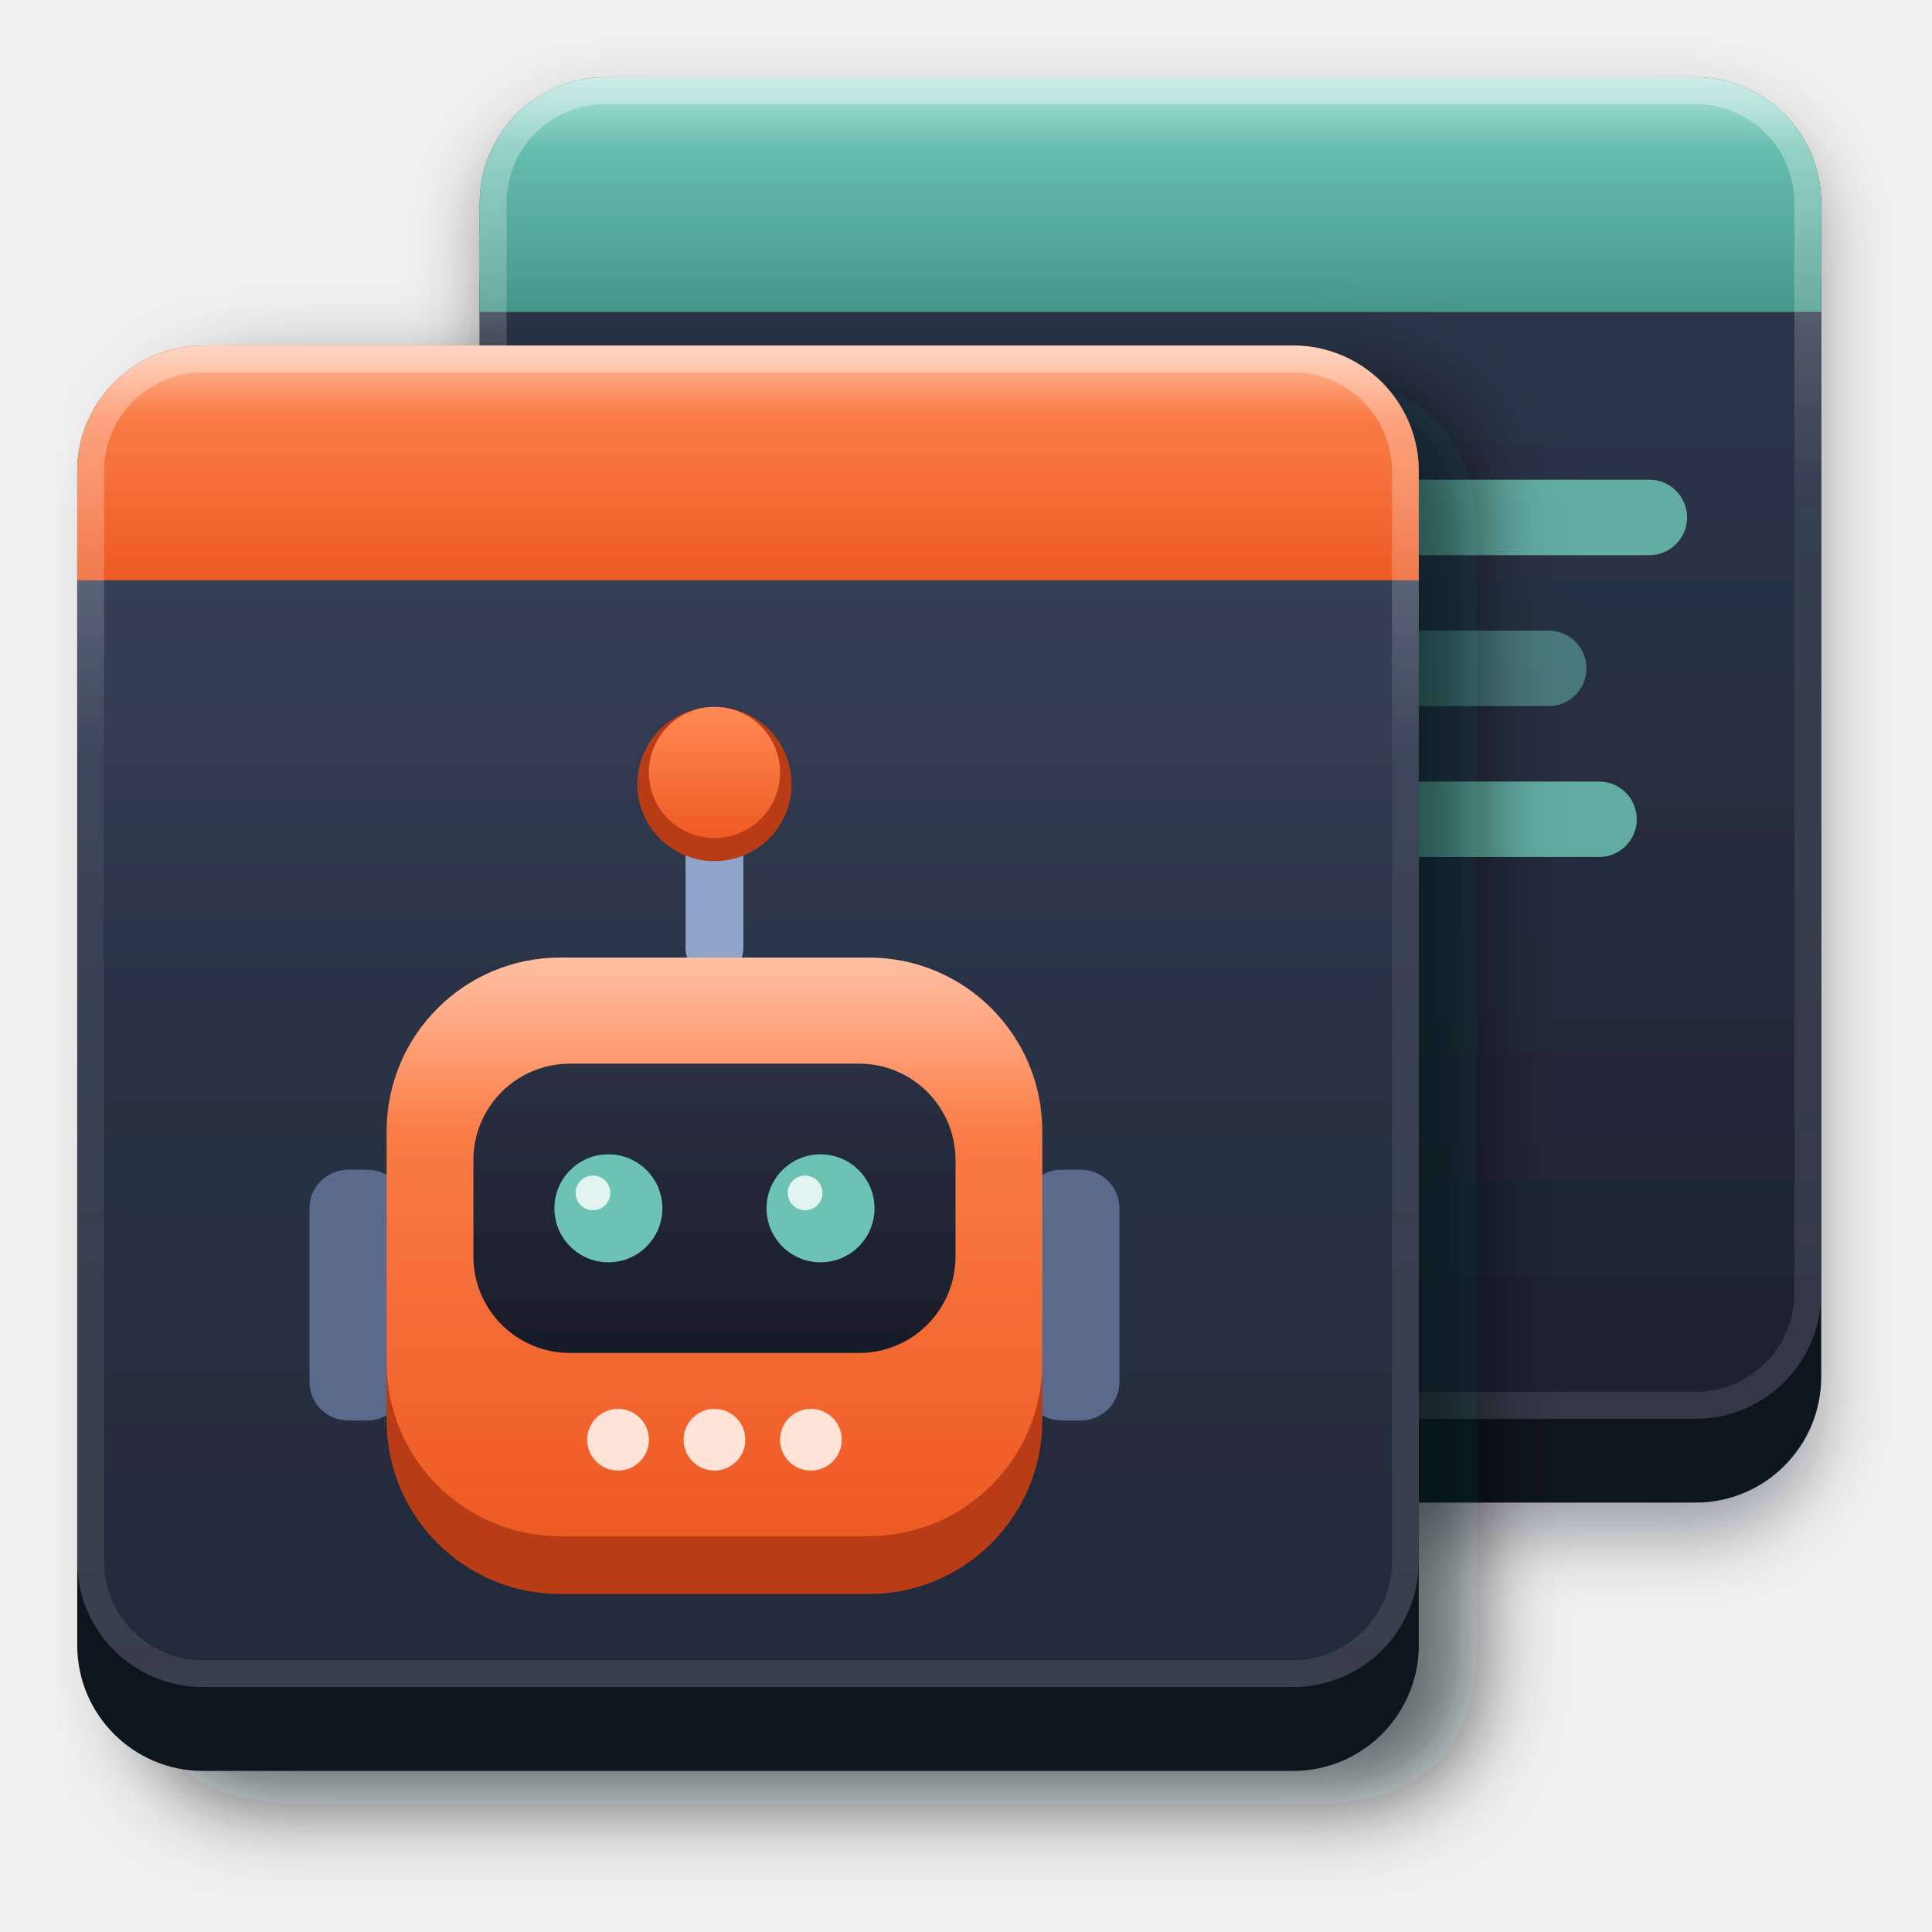
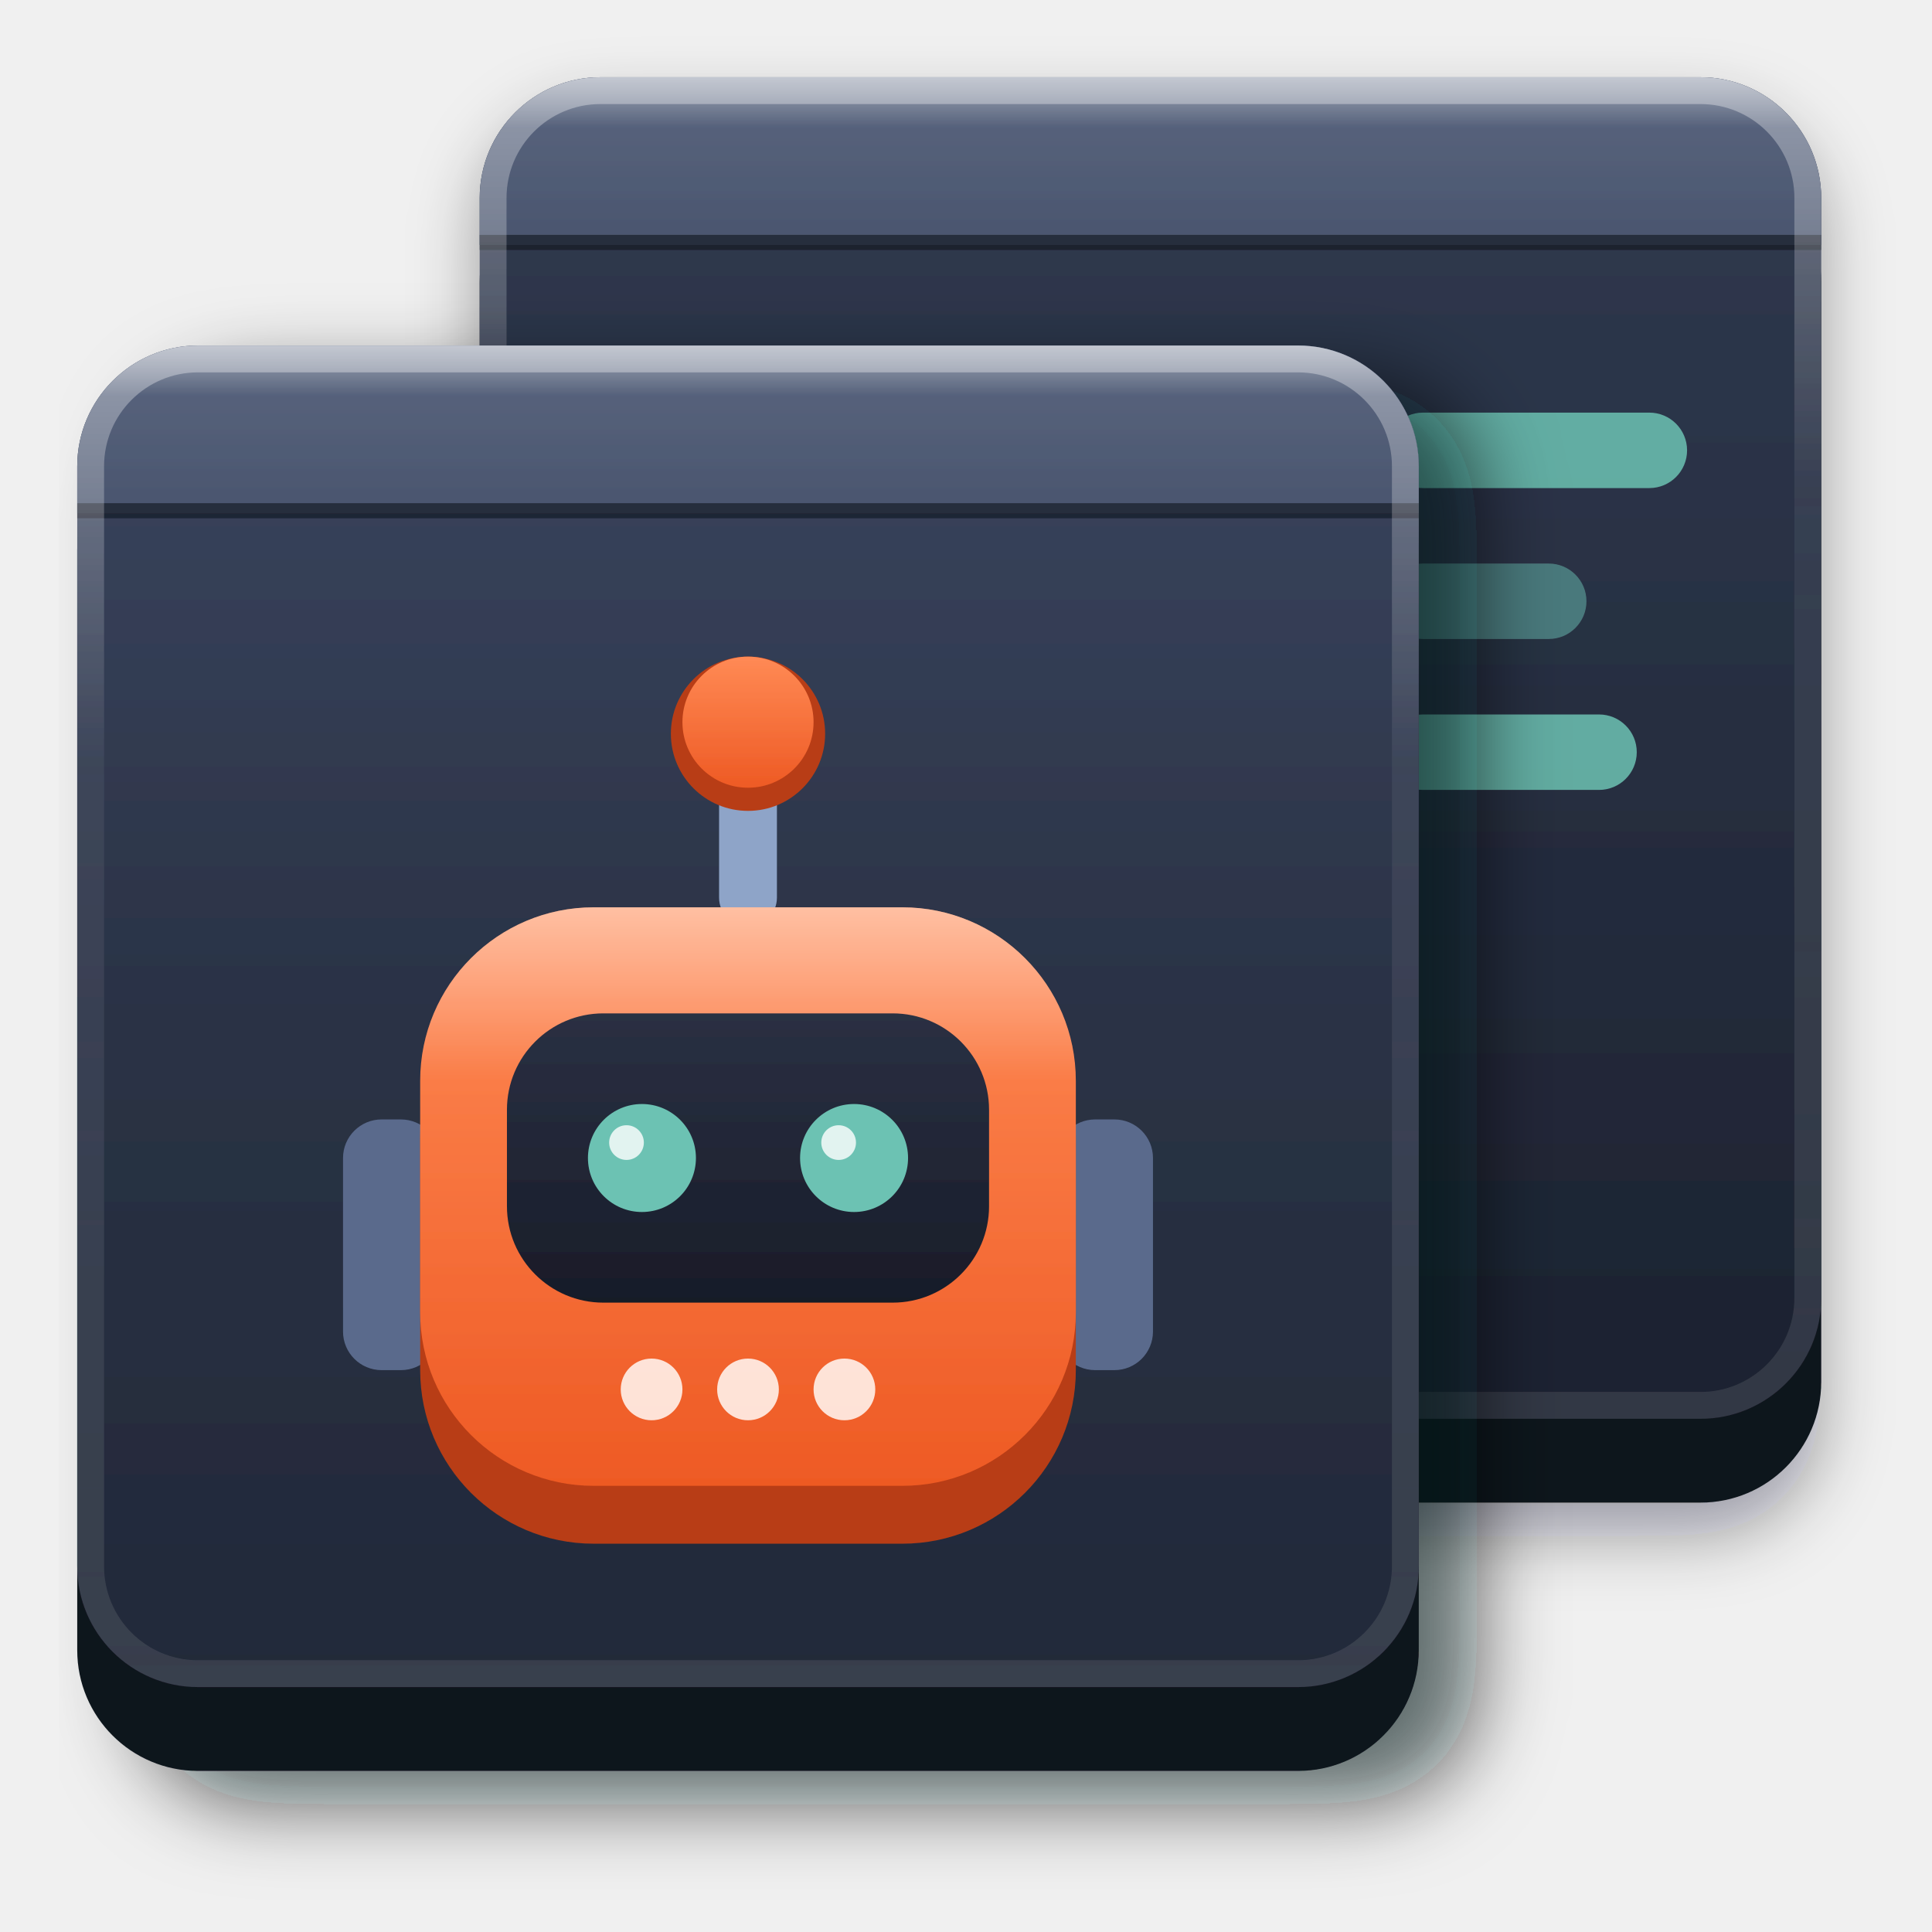
<svg xmlns="http://www.w3.org/2000/svg" role="img" aria-label="cagents" width="128" height="128" viewBox="0 0 128 128">
  <defs>
    <linearGradient id="coral" x1="0" y1="0" x2="0" y2="1">
      <stop offset="0" stop-color="#FF8A55" />
      <stop offset="1" stop-color="#EE5A24" />
-     </linearGradient>
-     <linearGradient id="teal" x1="0" y1="0" x2="0" y2="1">
-       <stop offset="0" stop-color="#74CCBC" />
-       <stop offset="1" stop-color="#46988A" />
    </linearGradient>
    <linearGradient id="screen" x1="0" y1="0" x2="0" y2="1">
      <stop offset="0" stop-color="#2A3043" />
      <stop offset="1" stop-color="#181C28" />
    </linearGradient>
    <linearGradient id="gloss" x1="0" y1="0" x2="0" y2="1">
      <stop offset="0" stop-color="#fff" stop-opacity=".45" />
      <stop offset=".3" stop-color="#fff" stop-opacity="0" />
    </linearGradient>
    <filter id="sh" x="-20%" y="-20%" width="140%" height="150%">
      <feDropShadow dx="0" dy="2" stdDeviation="2" flood-color="#0B0D14" flood-opacity=".35" />
    </filter>
    <linearGradient id="obs" x1="0" y1="0" x2="0" y2="1">
      <stop offset="0" stop-color="#3B4660" />
      <stop offset=".5" stop-color="#2A3245" />
      <stop offset="1" stop-color="#222939" />
    </linearGradient>
    <linearGradient id="rim" x1="0" y1="0" x2="0" y2="1">
      <stop offset="0" stop-color="#fff" stop-opacity=".34" />
      <stop offset=".3" stop-color="#fff" stop-opacity=".06" />
      <stop offset="1" stop-color="#fff" stop-opacity=".1" />
    </linearGradient>
    <filter id="sh-r" x="-20%" y="-20%" width="150%" height="150%">
      <feDropShadow dx="3.5" dy="2" stdDeviation="2.4" flood-color="#05070C" flood-opacity=".6" />
    </filter>
    <linearGradient id="obs-back" x1="0" y1="0" x2="0" y2="1">
      <stop offset="0" stop-color="#303A50" />
      <stop offset="1" stop-color="#1C2230" />
    </linearGradient>
+     <linearGradient id="title" x1="0" y1="0" x2="0" y2="1">
+       <stop offset="0" stop-color="#5A6680" />
+       <stop offset="1" stop-color="#4A556E" />
+     </linearGradient>
  </defs>
  <g transform="translate(64 64) scale(1.111) translate(-53.0 -53.0)">
    <clipPath id="clip-back">
-       <rect x="24" y="0" width="80" height="80" rx="7.5" />
+       <rect x="24" y="0" width="80" height="80" rx="7.2" />
    </clipPath>
    <g filter="url(#sh)">
-       <rect x="24" y="5" width="80" height="80" rx="7.5" fill="#11151F" />
-       <rect x="24" y="0" width="80" height="80" rx="7.5" fill="url(#obs-back)" />
-       <rect x="24" y="0" width="80" height="14" fill="url(#teal)" clip-path="url(#clip-back)" />
-       <rect x="24" y="0" width="80" height="14" fill="url(#gloss)" clip-path="url(#clip-back)" />
-       <rect x="24.8" y="0.8" width="78.4" height="78.4" rx="6.7" fill="none" stroke="url(#rim)" stroke-width="1.6" />
-       <rect x="78" y="24" width="18" height="4.5" rx="2.25" fill="#6CC2B3" opacity="0.85" />
-       <rect x="78" y="33" width="12" height="4.5" rx="2.25" fill="#6CC2B3" opacity="0.5" />
-       <rect x="78" y="42" width="15" height="4.5" rx="2.25" fill="#6CC2B3" opacity="0.85" />
+       <rect x="24" y="5" width="80" height="80" rx="7.2" fill="#11151F" />
+       <rect x="24" y="0" width="80" height="80" rx="7.2" fill="url(#obs-back)" />
+       <rect x="24" y="0" width="80" height="10.0" fill="url(#title)" clip-path="url(#clip-back)" />
+       <rect x="24" y="0" width="80" height="10.0" fill="url(#gloss)" clip-path="url(#clip-back)" />
+       <rect x="24" y="9.4" width="80" height=".9" fill="#0B0E16" opacity=".55" />
+       <rect x="24.8" y="0.8" width="78.4" height="78.4" rx="6.4" fill="none" stroke="url(#rim)" stroke-width="1.6" />
+       <rect x="78" y="20.0" width="18" height="4.5" rx="2.25" fill="#6CC2B3" opacity="0.85" />
+       <rect x="78" y="29.0" width="12" height="4.5" rx="2.25" fill="#6CC2B3" opacity="0.5" />
+       <rect x="78" y="38.0" width="15" height="4.5" rx="2.25" fill="#6CC2B3" opacity="0.85" />
    </g>
    <clipPath id="clip-front">
-       <rect x="0" y="16" width="80" height="80" rx="7.5" />
+       <rect x="0" y="16" width="80" height="80" rx="7.2" />
    </clipPath>
    <g filter="url(#sh-r)">
-       <rect x="0" y="21" width="80" height="80" rx="7.5" fill="#11151F" />
-       <rect x="0" y="16" width="80" height="80" rx="7.5" fill="url(#obs)" />
-       <rect x="0" y="16" width="80" height="14" fill="url(#coral)" clip-path="url(#clip-front)" />
-       <rect x="0" y="16" width="80" height="14" fill="url(#gloss)" clip-path="url(#clip-front)" />
-       <rect x="0.8" y="16.8" width="78.4" height="78.4" rx="6.7" fill="none" stroke="url(#rim)" stroke-width="1.6" />
-       <g transform="translate(38.0 73.2) scale(1.15)">
+       <rect x="0" y="21" width="80" height="80" rx="7.2" fill="#11151F" />
+       <rect x="0" y="16" width="80" height="80" rx="7.2" fill="url(#obs)" />
+       <rect x="0" y="16" width="80" height="10.0" fill="url(#title)" clip-path="url(#clip-front)" />
+       <rect x="0" y="16" width="80" height="10.0" fill="url(#gloss)" clip-path="url(#clip-front)" />
+       <rect x="0" y="25.4" width="80" height=".9" fill="#0B0E16" opacity=".55" />
+       <rect x="0.8" y="16.8" width="78.4" height="78.4" rx="6.4" fill="none" stroke="url(#rim)" stroke-width="1.6" />
+       <g transform="translate(40.0 70.2) scale(1.15)">
        <rect x="-1.5" y="-27" width="3" height="10" rx="1.5" fill="#8EA4C8" />
        <circle cx="0" cy="-27" r="4" fill="#B83D16" />
        <circle cx="0" cy="-27.6" r="3.4" fill="url(#coral)" />
        <rect x="-21" y="-7" width="5" height="13" rx="2" fill="#5A6B8C" />
        <rect x="16" y="-7" width="5" height="13" rx="2" fill="#5A6B8C" />
        <rect x="-17" y="-15" width="34" height="30" rx="9" fill="#B83D16" />
        <rect x="-17" y="-18" width="34" height="30" rx="9" fill="url(#coral)" />
        <rect x="-17" y="-18" width="34" height="30" rx="9" fill="url(#gloss)" />
        <rect x="-12.5" y="-12.5" width="25" height="15" rx="5" fill="url(#screen)" />
        <circle cx="-5.5" cy="-5" r="2.8" fill="#6CC2B3" />
        <circle cx="5.5" cy="-5" r="2.8" fill="#6CC2B3" />
        <circle cx="-6.3" cy="-5.8" r=".9" fill="#fff" opacity=".8" />
        <circle cx="4.7" cy="-5.8" r=".9" fill="#fff" opacity=".8" />
        <circle cx="-5" cy="7" r="1.6" fill="#FFF1EA" opacity=".9" />
        <circle cx="0" cy="7" r="1.6" fill="#FFF1EA" opacity=".9" />
        <circle cx="5" cy="7" r="1.6" fill="#FFF1EA" opacity=".9" />
      </g>
    </g>
  </g>
</svg>
